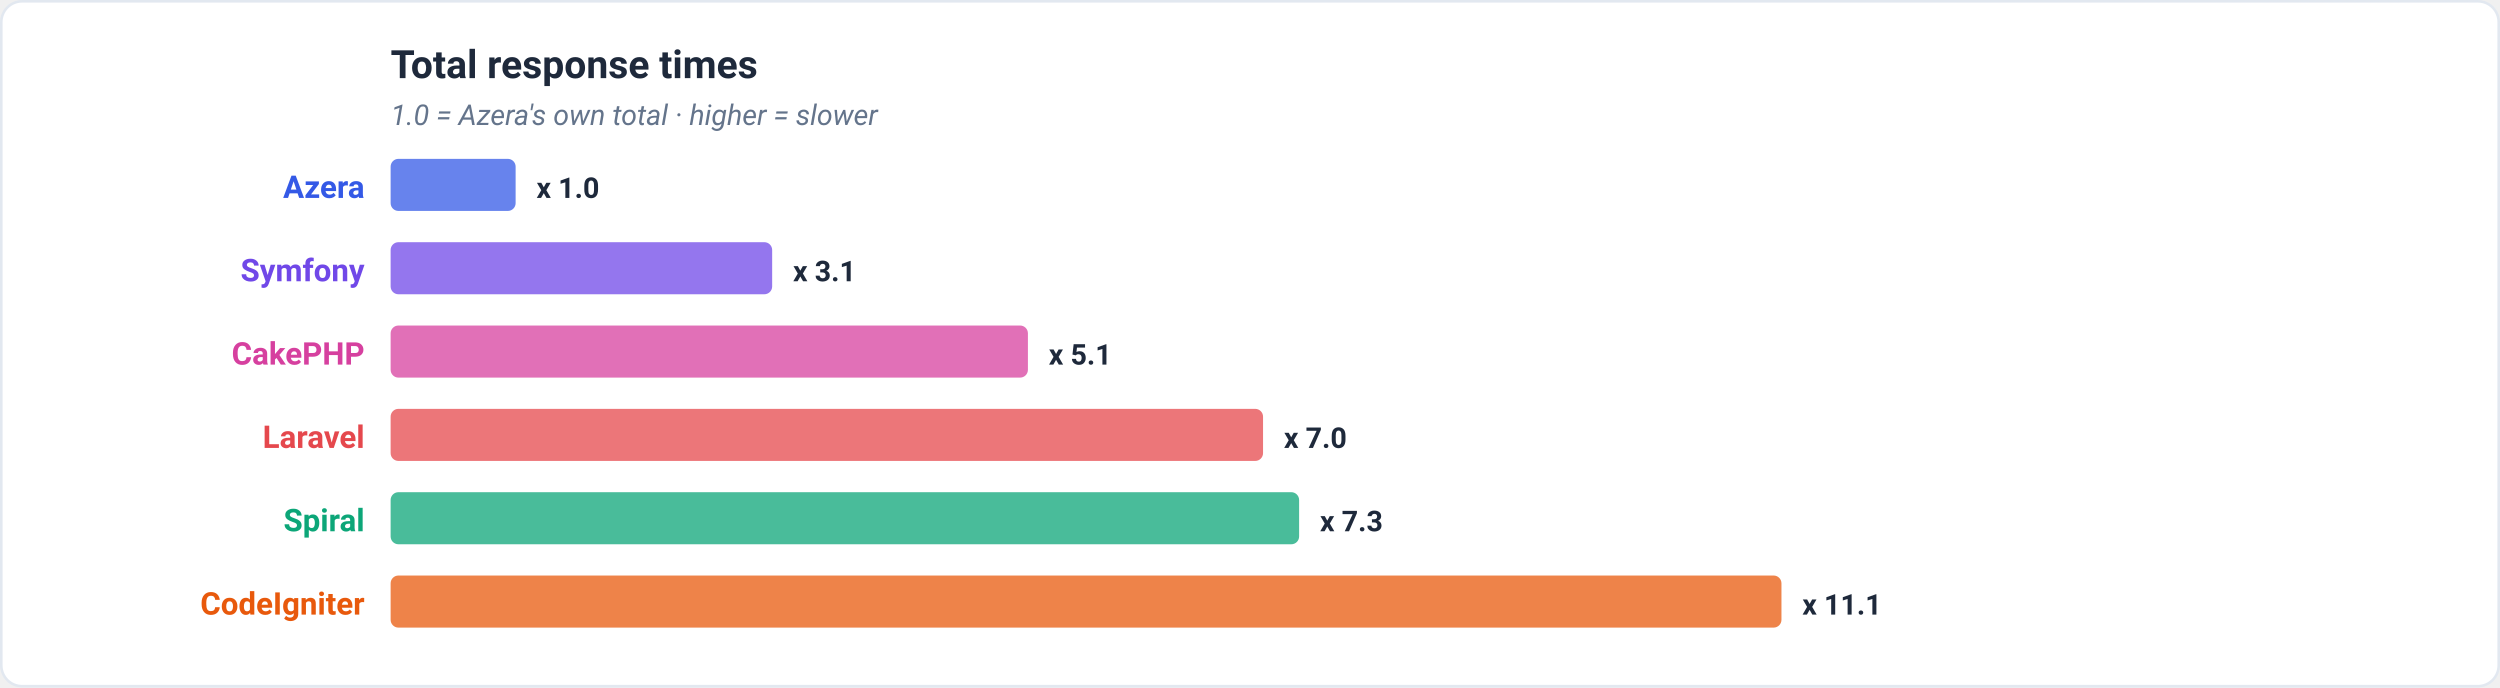
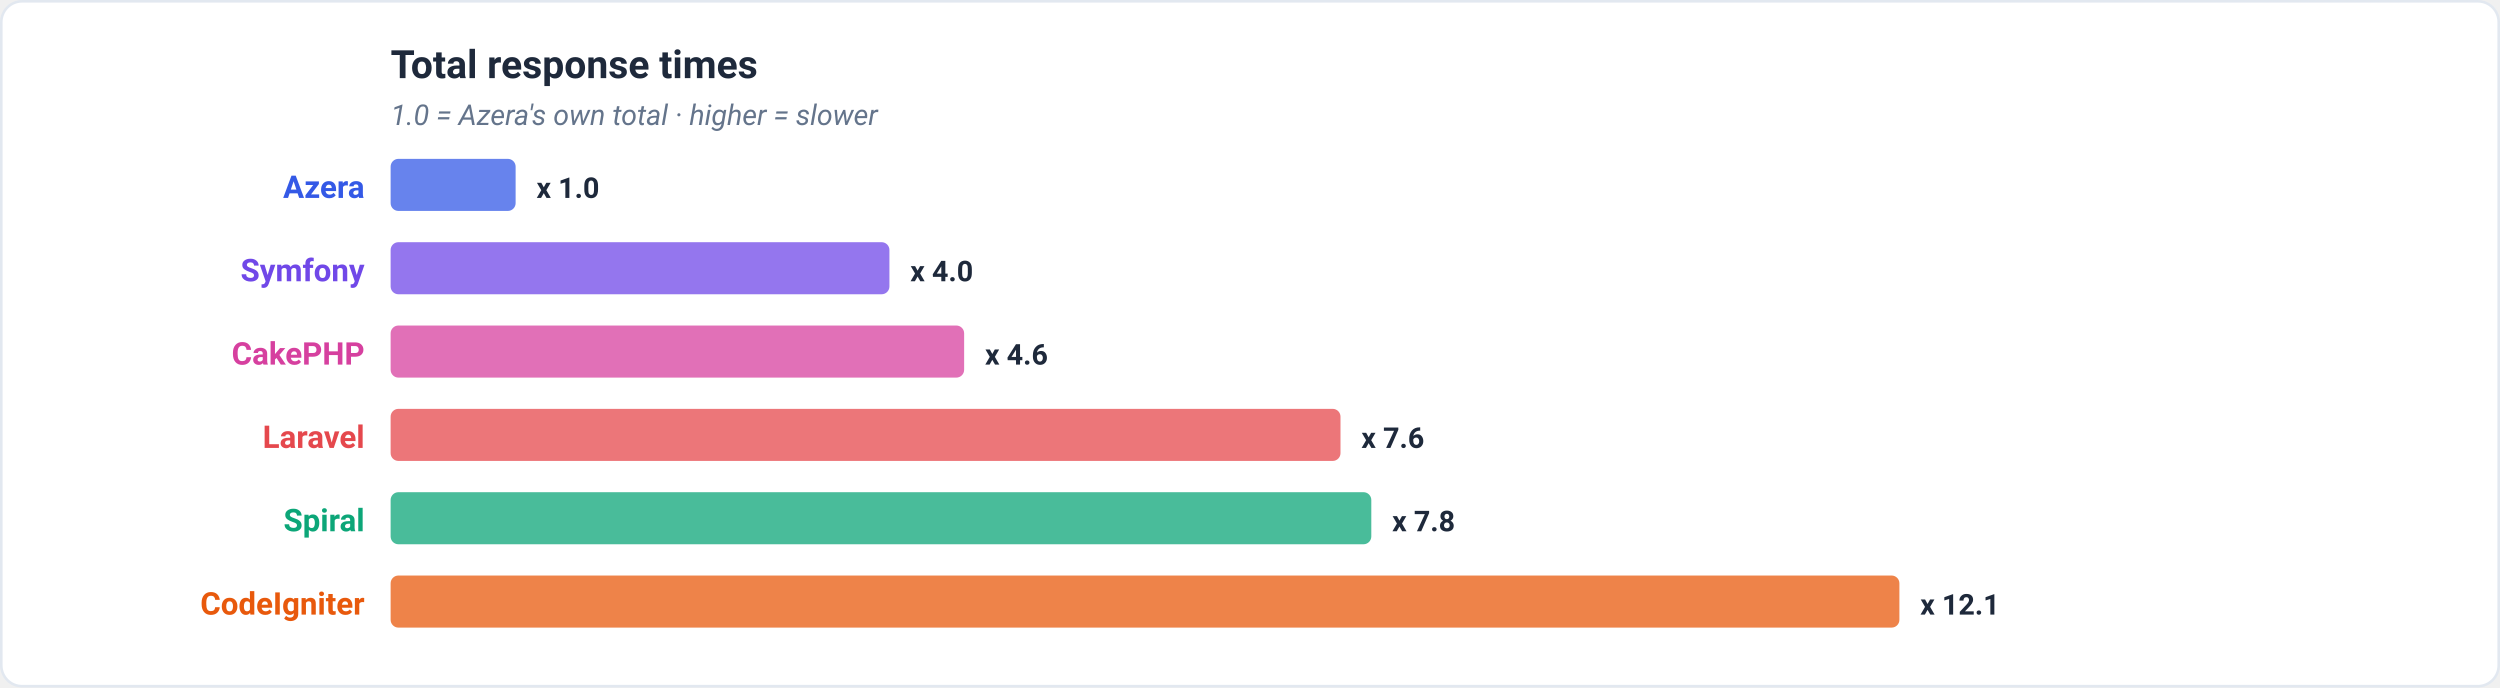
<svg xmlns="http://www.w3.org/2000/svg" viewBox="0 0 960 264" width="960" height="264" role="img" font-family="-apple-system,BlinkMacSystemFont,'Segoe UI',Roboto,Helvetica,Arial,sans-serif">
  <rect x="0.5" y="0.5" width="959" height="263" rx="8" fill="#ffffff" stroke="#e2e8f0" />
  <text x="150" y="30" font-family="-apple-system,BlinkMacSystemFont,'Segoe UI',Roboto,Helvetica,Arial,sans-serif" font-size="15" font-weight="700" fill="#1e293b" text-anchor="start">Total response times</text>
  <text x="150" y="48" font-family="-apple-system,BlinkMacSystemFont,'Segoe UI',Roboto,Helvetica,Arial,sans-serif" font-size="11" font-weight="400" fill="#64748b" text-anchor="start" font-style="italic">1.0 = Azera's own total · higher = slower</text>
  <text x="140" y="76" font-family="-apple-system,BlinkMacSystemFont,'Segoe UI',Roboto,Helvetica,Arial,sans-serif" font-size="12" font-weight="700" fill="#3459e6" text-anchor="end">Azera</text>
  <rect x="150" y="61" width="48" height="20" rx="3" fill="#3459e6" fill-opacity="0.75" />
  <text x="206" y="76" font-family="-apple-system,BlinkMacSystemFont,'Segoe UI',Roboto,Helvetica,Arial,sans-serif" font-size="11" font-weight="600" fill="#1e293b" text-anchor="start">x 1.0</text>
  <text x="140" y="108" font-family="-apple-system,BlinkMacSystemFont,'Segoe UI',Roboto,Helvetica,Arial,sans-serif" font-size="12" font-weight="700" fill="#7048e8" text-anchor="end">Symfony</text>
-   <rect x="150" y="93" width="146.51" height="20" rx="3" fill="#7048e8" fill-opacity="0.75" />
-   <text x="304.51" y="108" font-family="-apple-system,BlinkMacSystemFont,'Segoe UI',Roboto,Helvetica,Arial,sans-serif" font-size="11" font-weight="600" fill="#1e293b" text-anchor="start">x 3.1</text>
+   <rect x="150" y="93" width="191.54" height="20" rx="3" fill="#7048e8" fill-opacity="0.75" />
+   <text x="349.54" y="108" font-family="-apple-system,BlinkMacSystemFont,'Segoe UI',Roboto,Helvetica,Arial,sans-serif" font-size="11" font-weight="600" fill="#1e293b" text-anchor="start">x 4.0</text>
  <text x="140" y="140" font-family="-apple-system,BlinkMacSystemFont,'Segoe UI',Roboto,Helvetica,Arial,sans-serif" font-size="12" font-weight="700" fill="#d6409f" text-anchor="end">CakePHP</text>
-   <rect x="150" y="125" width="244.72" height="20" rx="3" fill="#d6409f" fill-opacity="0.75" />
-   <text x="402.72" y="140" font-family="-apple-system,BlinkMacSystemFont,'Segoe UI',Roboto,Helvetica,Arial,sans-serif" font-size="11" font-weight="600" fill="#1e293b" text-anchor="start">x 5.1</text>
+   <rect x="150" y="125" width="220.23" height="20" rx="3" fill="#d6409f" fill-opacity="0.75" />
+   <text x="378.23" y="140" font-family="-apple-system,BlinkMacSystemFont,'Segoe UI',Roboto,Helvetica,Arial,sans-serif" font-size="11" font-weight="600" fill="#1e293b" text-anchor="start">x 4.6</text>
  <text x="140" y="172" font-family="-apple-system,BlinkMacSystemFont,'Segoe UI',Roboto,Helvetica,Arial,sans-serif" font-size="12" font-weight="700" fill="#e5484d" text-anchor="end">Laravel</text>
-   <rect x="150" y="157" width="335.01" height="20" rx="3" fill="#e5484d" fill-opacity="0.75" />
-   <text x="493.01" y="172" font-family="-apple-system,BlinkMacSystemFont,'Segoe UI',Roboto,Helvetica,Arial,sans-serif" font-size="11" font-weight="600" fill="#1e293b" text-anchor="start">x 7.0</text>
+   <rect x="150" y="157" width="364.75" height="20" rx="3" fill="#e5484d" fill-opacity="0.75" />
+   <text x="522.75" y="172" font-family="-apple-system,BlinkMacSystemFont,'Segoe UI',Roboto,Helvetica,Arial,sans-serif" font-size="11" font-weight="600" fill="#1e293b" text-anchor="start">x 7.6</text>
  <text x="140" y="204" font-family="-apple-system,BlinkMacSystemFont,'Segoe UI',Roboto,Helvetica,Arial,sans-serif" font-size="12" font-weight="700" fill="#0ca678" text-anchor="end">Spiral</text>
-   <rect x="150" y="189" width="348.86" height="20" rx="3" fill="#0ca678" fill-opacity="0.75" />
-   <text x="506.86" y="204" font-family="-apple-system,BlinkMacSystemFont,'Segoe UI',Roboto,Helvetica,Arial,sans-serif" font-size="11" font-weight="600" fill="#1e293b" text-anchor="start">x 7.3</text>
+   <rect x="150" y="189" width="376.58" height="20" rx="3" fill="#0ca678" fill-opacity="0.75" />
+   <text x="534.58" y="204" font-family="-apple-system,BlinkMacSystemFont,'Segoe UI',Roboto,Helvetica,Arial,sans-serif" font-size="11" font-weight="600" fill="#1e293b" text-anchor="start">x 7.8</text>
  <text x="140" y="236" font-family="-apple-system,BlinkMacSystemFont,'Segoe UI',Roboto,Helvetica,Arial,sans-serif" font-size="12" font-weight="700" fill="#e8590c" text-anchor="end">CodeIgniter</text>
-   <rect x="150" y="221" width="534.08" height="20" rx="3" fill="#e8590c" fill-opacity="0.75" />
-   <text x="692.08" y="236" font-family="-apple-system,BlinkMacSystemFont,'Segoe UI',Roboto,Helvetica,Arial,sans-serif" font-size="11" font-weight="600" fill="#1e293b" text-anchor="start">x 11.1</text>
+   <rect x="150" y="221" width="579.37" height="20" rx="3" fill="#e8590c" fill-opacity="0.75" />
+   <text x="737.37" y="236" font-family="-apple-system,BlinkMacSystemFont,'Segoe UI',Roboto,Helvetica,Arial,sans-serif" font-size="11" font-weight="600" fill="#1e293b" text-anchor="start">x 12.1</text>
</svg>
